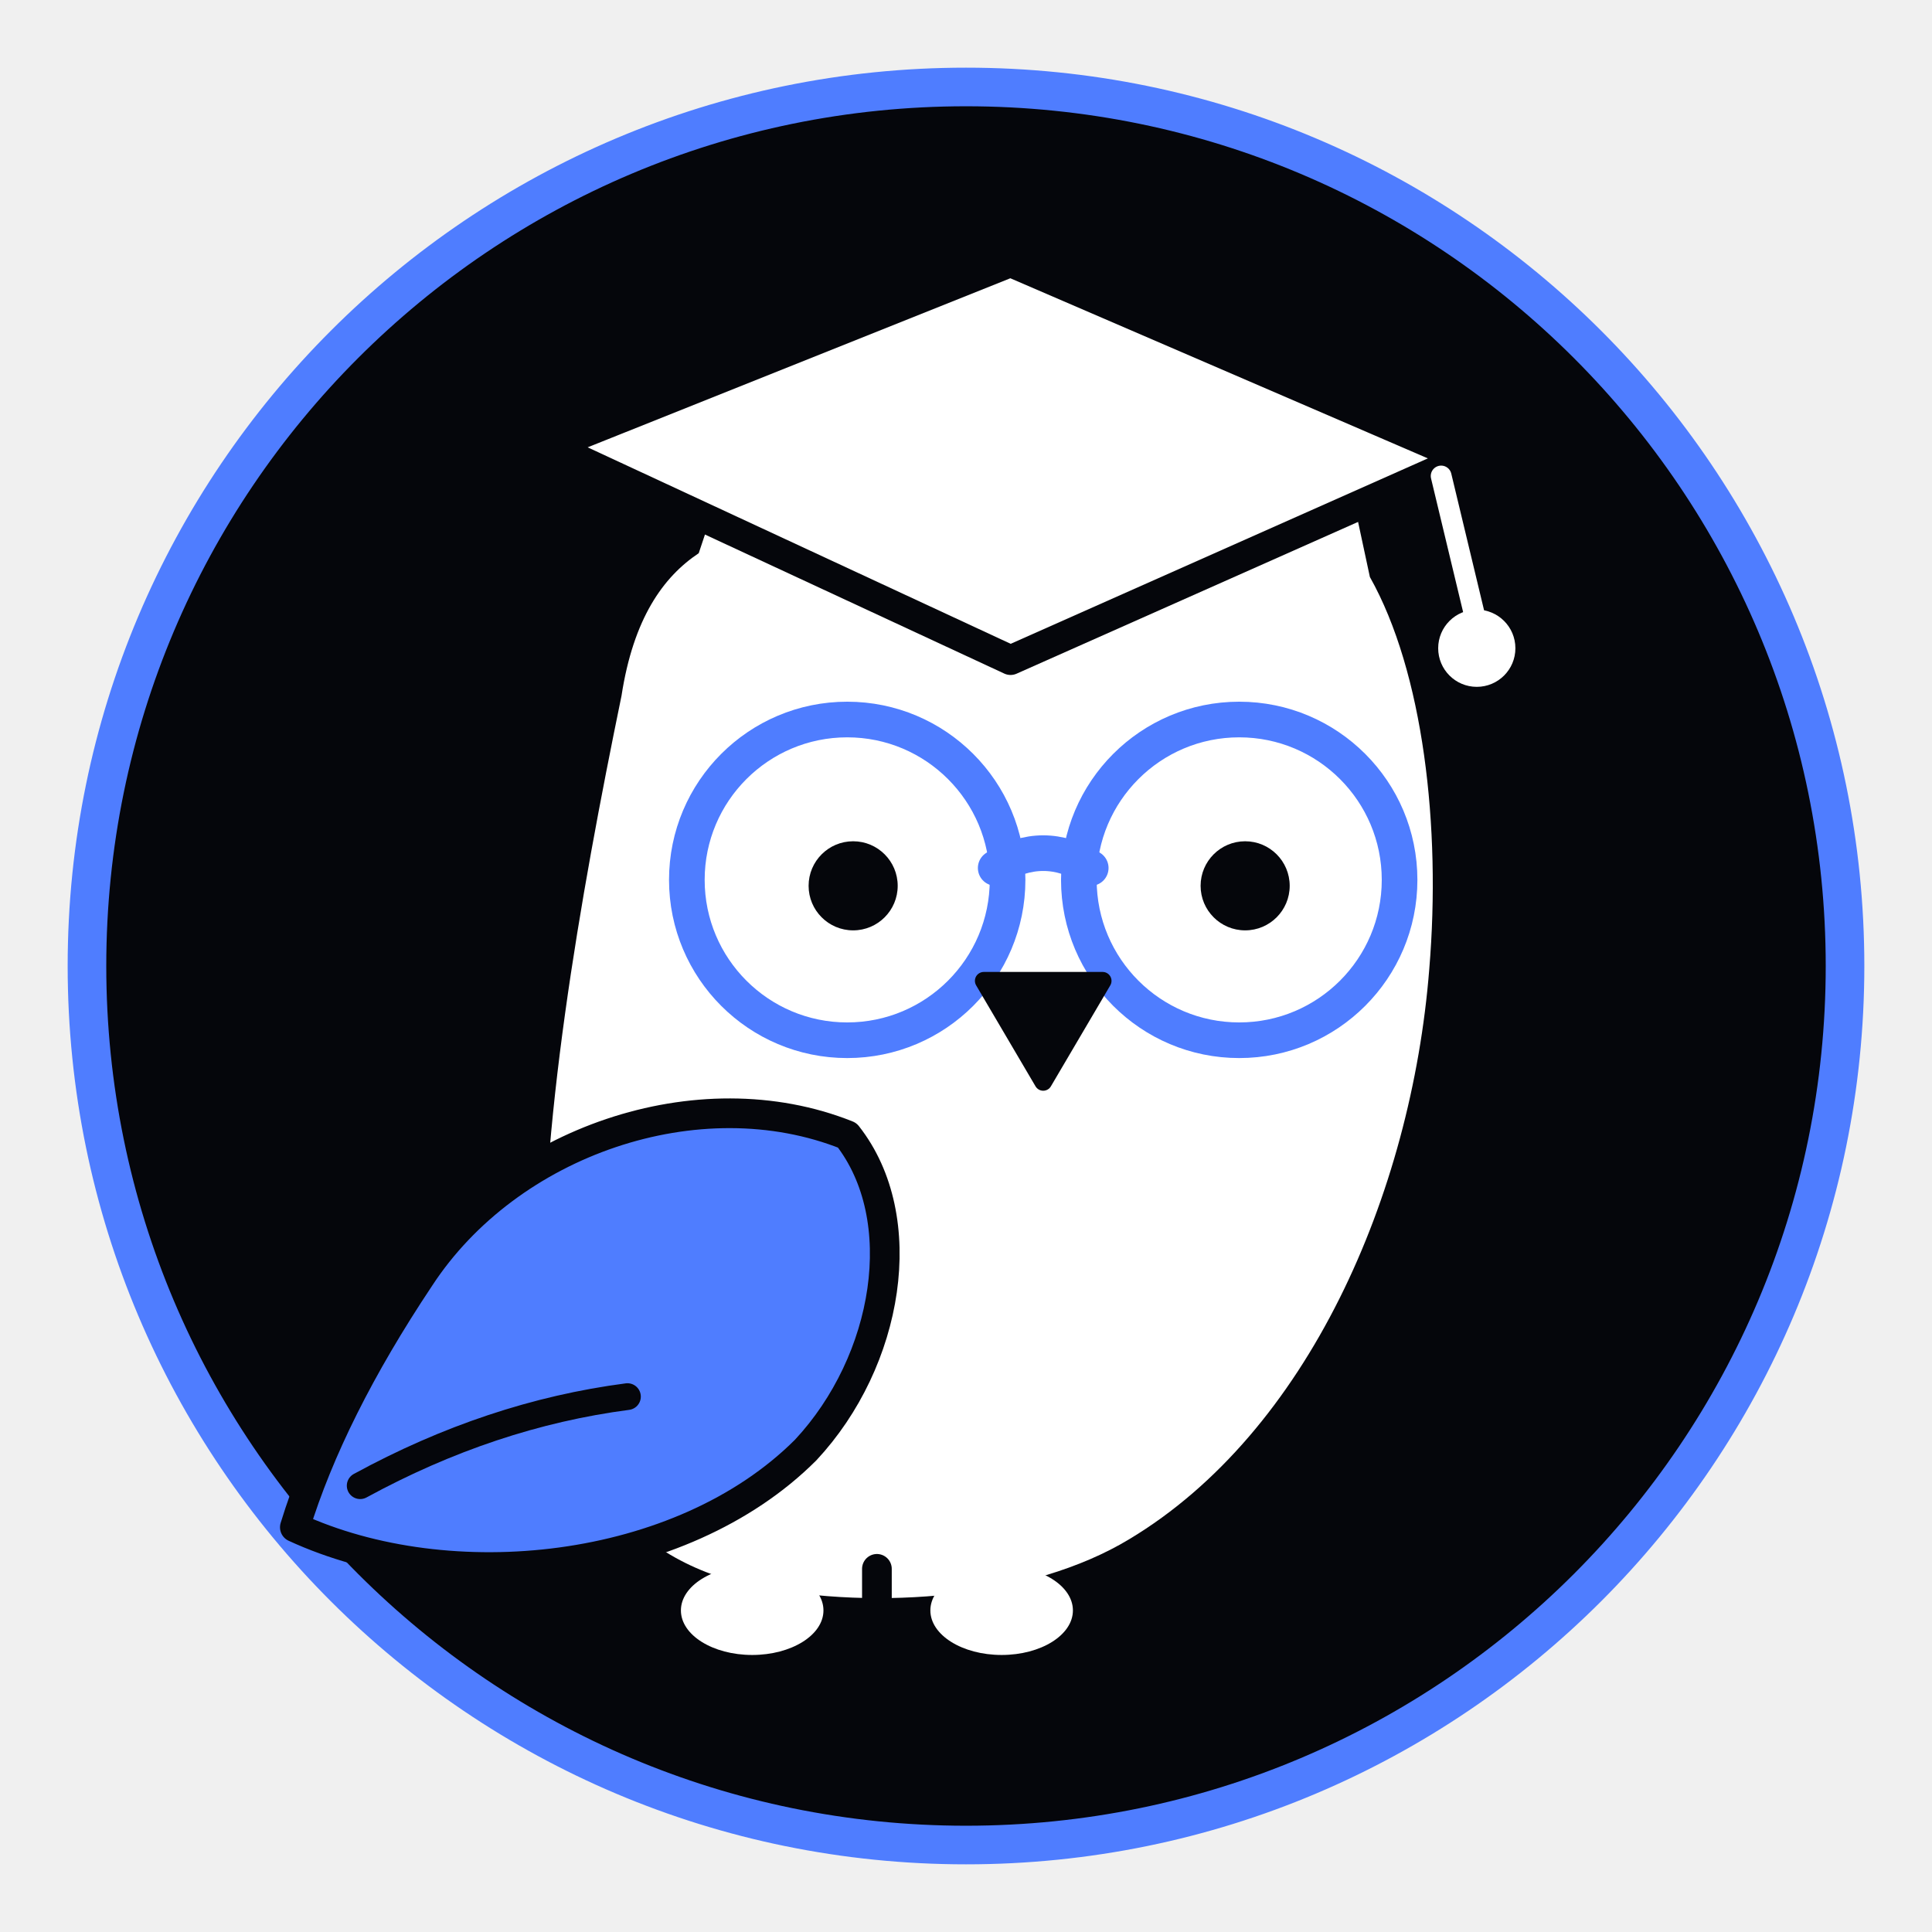
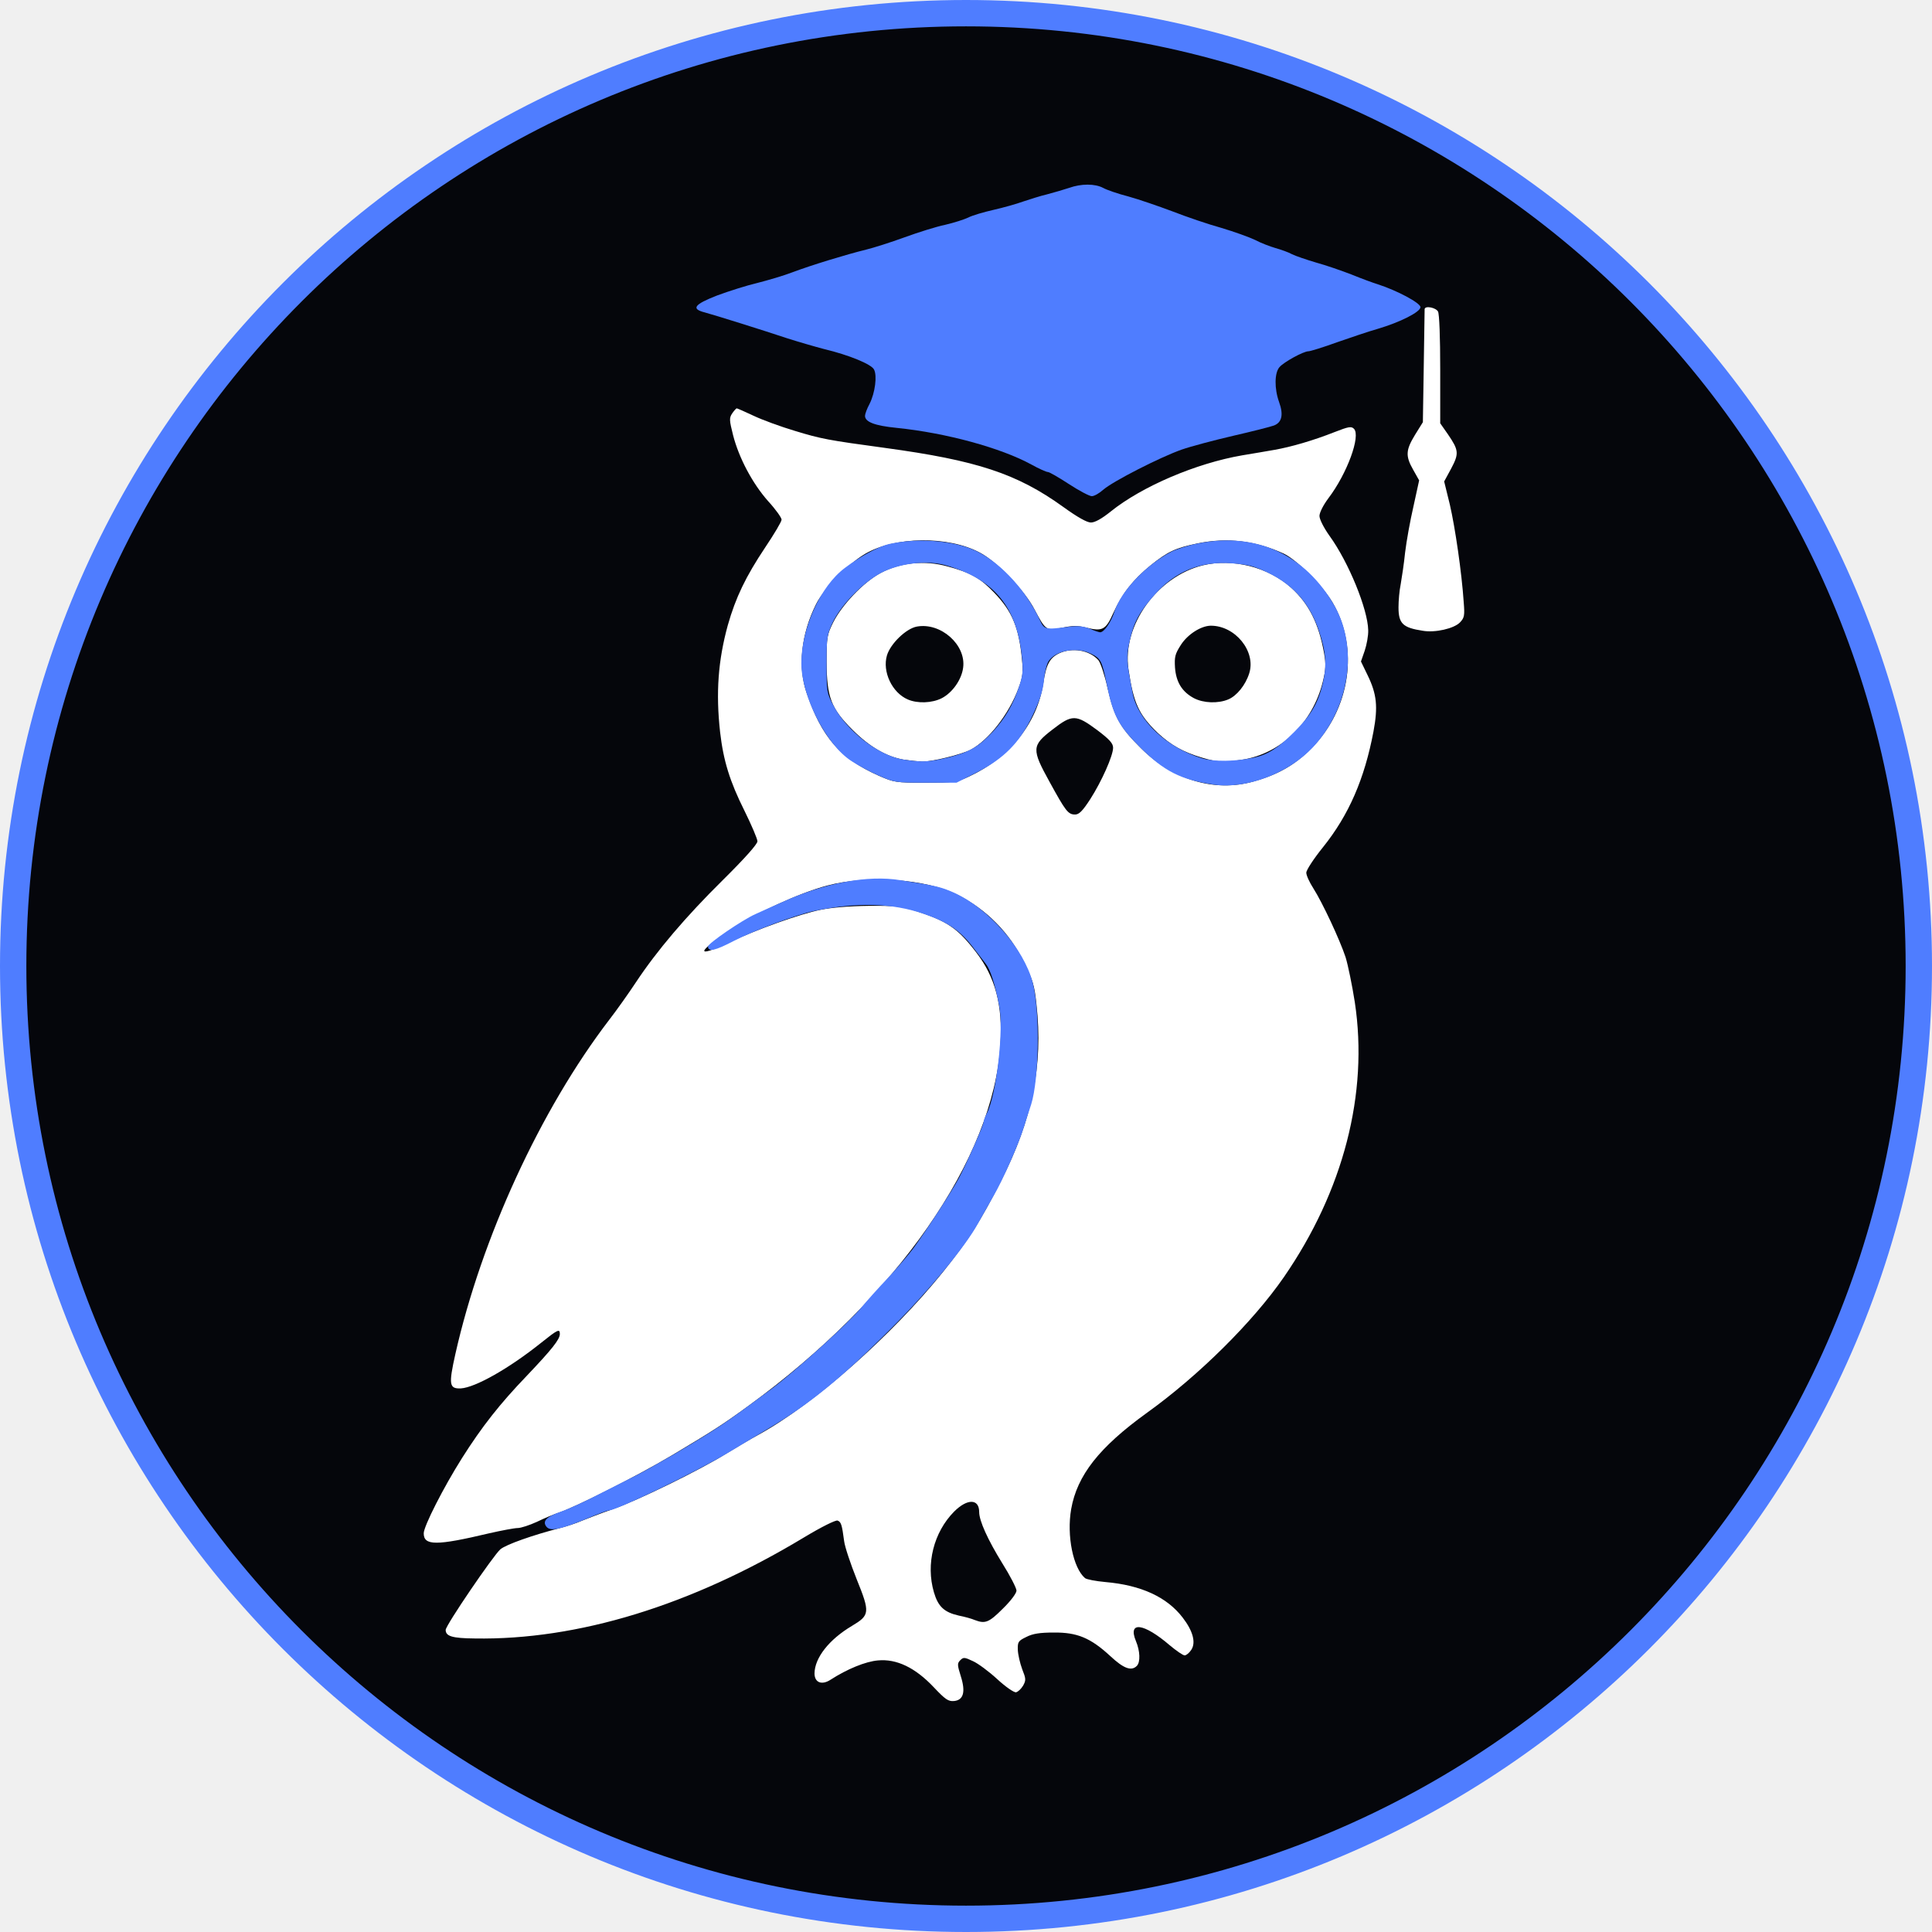
- <svg xmlns="http://www.w3.org/2000/svg" viewBox="0 0 512 512" width="512" height="512">
-   <g transform="translate(256 256) scale(0.787) translate(-340 -365)" stroke-linejoin="round" stroke-linecap="round">
-     <circle cx="340" cy="365" r="296" fill="#05060B" stroke="#4F7DFF" stroke-width="13" />
-     <g transform="translate(0 22)">
-       <path d="M224 252 C228 226 238 212 250 204 L256 186 L276 200 Q350 186 444 198 L470 184 L476 212 C494 244 500 296 496 344 C490 420 455 500 395 536 C362 556 310 560 270 552 C226 544 200 510 198 460 C196 400 210 320 224 252 Z" fill="#FFFFFF" />
-       <ellipse cx="268" cy="560" rx="24" ry="15" fill="#FFFFFF" />
-       <ellipse cx="352" cy="560" rx="24" ry="15" fill="#FFFFFF" />
-       <path d="M310 546 V572" stroke="#05060B" stroke-width="10" />
-       <path d="M200 168 L355 106 L508 172 L355 240 Z" fill="#FFFFFF" stroke="#05060B" stroke-width="10" />
-       <path d="M500 178 L512 228" stroke="#FFFFFF" stroke-width="7" fill="none" />
-       <circle cx="512" cy="236" r="13" fill="#FFFFFF" />
-       <circle cx="300" cy="314" r="54" fill="#FFFFFF" stroke="#4F7DFF" stroke-width="12" />
-       <circle cx="432" cy="314" r="54" fill="#FFFFFF" stroke="#4F7DFF" stroke-width="12" />
-       <path d="M350 310 Q366 300 382 310" fill="none" stroke="#4F7DFF" stroke-width="12" />
-       <circle cx="302" cy="316" r="15" fill="#05060B" />
-       <circle cx="434" cy="316" r="15" fill="#05060B" />
-       <path d="M346 348 H386 L366 382 Z" fill="#05060B" stroke="#05060B" stroke-width="6" />
-       <path d="M300 400 C250 380 186 402 156 448 C136 478 122 506 114 532 C166 556 244 548 286 506 C314 476 322 428 300 400 Z" fill="#4F7DFF" stroke="#05060B" stroke-width="10" />
-       <path d="M136 518 Q180 494 226 488" fill="none" stroke="#05060B" stroke-width="9" />
-     </g>
-   </g>
+ <svg xmlns="http://www.w3.org/2000/svg" viewBox="72 72 880 880" width="512" height="512">
+   <circle cx="512" cy="512" r="434" fill="#05060B" stroke="#4F7DFF" stroke-width="12" />
+   <path d="M497.3 840.5C488.9 831.6 480.4 827.5 471.9 828.3C466.2 828.8 457.9 832.2 450.3 837.1C446.3 839.7 443.0 838.4 443.0 834.2C443.1 827.1 449.6 818.8 460.0 812.6C468.2 807.7 468.4 806.6 462.2 791.3C459.4 784.3 456.8 776.5 456.5 774.0C455.5 766.4 455.1 765.2 453.5 764.6C452.6 764.3 446.3 767.4 438.0 772.4C386.7 803.3 335.1 819.1 288.2 818.3C278.0 818.2 275.0 817.3 275.0 814.4C275.0 812.3 296.7 780.5 299.9 777.7C302.5 775.5 314.7 771.2 327.5 767.9C330.2 767.2 334.5 765.8 337.0 764.7C339.5 763.7 345.9 761.2 351.4 759.3C362.4 755.5 391.2 741.4 402.8 734.1C407.1 731.5 413.6 727.6 417.5 725.5C442.7 711.7 478.2 680.3 501.4 651.5C513.2 636.7 518.3 628.8 527.9 610.0C542.2 582.0 547.2 557.2 544.1 529.5C543.2 520.8 542.4 518.3 538.4 510.2C531.6 496.6 521.4 486.3 508.2 479.6C493.7 472.3 467.3 470.4 448.6 475.4C435.9 478.8 415.9 488.0 404.5 495.7C389.2 505.9 388.9 508.4 403.6 501.5C416.3 495.5 436.0 488.4 445.8 486.4C450.6 485.4 458.9 484.7 467.5 484.6C479.7 484.5 482.5 484.8 489.0 486.9C503.4 491.5 508.2 494.8 516.5 505.6C525.4 517.1 528.7 529.8 527.7 547.5C524.6 599.9 480.5 663.1 412.7 712.5C400.6 721.3 396.4 723.9 377.5 735.2C362.0 744.4 334.1 758.5 326.5 761.0C324.3 761.7 319.8 763.6 316.5 765.2C313.2 766.7 309.3 768.0 307.8 768.0C306.4 768.0 300.5 769.1 294.8 770.4C270.8 776.1 265.0 776.1 265.0 770.4C265.0 767.2 274.0 749.5 282.4 736.2C291.5 721.8 299.7 711.4 311.9 698.7C323.4 686.6 327.0 682.1 327.0 679.6C327.0 677.1 326.0 677.6 318.5 683.6C303.9 695.3 288.5 704.0 281.9 704.4C276.6 704.6 276.3 702.7 279.4 688.8C291.3 635.9 318.2 577.4 349.5 536.5C352.9 532.1 358.3 524.5 361.6 519.5C371.2 505.0 384.3 489.6 401.2 472.9C411.3 462.9 417.0 456.5 417.0 455.2C417.0 454.1 414.3 447.8 411.1 441.3C404.4 427.9 401.5 418.5 400.0 405.5C398.0 387.5 399.1 372.8 403.5 356.8C407.1 344.1 411.7 334.6 420.5 321.4C424.6 315.3 428.0 309.6 428.0 308.7C428.0 307.8 425.3 304.0 421.9 300.3C414.8 292.3 408.6 280.7 405.9 270.2C404.2 263.4 404.1 262.4 405.5 260.3C406.4 259.0 407.3 258.0 407.6 258.0C407.8 258.0 411.3 259.5 415.3 261.4C419.3 263.3 427.8 266.4 434.2 268.3C446.0 271.9 449.2 272.5 475.0 276.0C516.9 281.7 535.2 287.7 556.3 302.9C562.8 307.6 567.1 310.0 568.9 310.0C570.7 310.0 573.8 308.3 577.9 305.0C592.2 293.5 616.9 283.0 637.8 279.4C642.6 278.6 649.2 277.5 652.5 276.9C660.0 275.6 670.3 272.6 679.9 268.8C686.3 266.3 687.5 266.1 688.7 267.3C691.9 270.5 685.6 287.7 677.1 298.9C674.7 302.1 673.0 305.5 673.0 307.0C673.0 308.5 674.9 312.3 677.6 316.1C686.3 328.1 695.0 349.5 695.2 359.0C695.3 361.5 694.5 365.7 693.6 368.4L691.9 373.3L695.0 379.7C699.1 388.2 699.7 393.9 697.6 405.2C693.5 426.8 686.4 443.2 674.6 457.9C670.4 463.1 667.0 468.3 667.0 469.5C667.0 470.7 668.4 473.8 670.2 476.6C674.4 483.2 682.2 499.9 684.9 508.0C686.0 511.6 687.9 520.8 689.1 528.5C695.4 570.1 683.9 614.4 656.8 653.7C642.7 674.1 618.0 698.6 594.3 715.6C572.7 731.2 562.6 744.0 559.9 759.4C557.8 771.5 560.8 786.2 566.2 790.8C566.9 791.4 571.1 792.2 575.5 792.6C591.7 794.0 603.5 799.4 610.7 808.8C615.4 814.9 616.8 820.2 614.6 823.5C613.7 824.9 612.3 826.0 611.6 826.0C610.8 826.0 607.8 823.9 604.8 821.4C592.9 811.2 585.6 810.3 589.4 819.5C591.3 824.0 591.5 829.1 589.8 830.8C587.3 833.3 583.8 832.0 577.7 826.3C568.7 818.0 562.6 815.5 552.0 815.6C545.7 815.6 542.4 816.1 539.5 817.6C535.8 819.4 535.5 819.8 535.6 823.5C535.7 825.7 536.6 829.6 537.6 832.3C539.3 836.6 539.4 837.3 538.0 839.8C537.1 841.3 535.7 842.6 534.8 842.8C533.9 843.0 530.1 840.4 526.2 836.8C522.4 833.3 517.4 829.6 515.1 828.6C511.3 826.8 510.8 826.8 509.4 828.2C508.0 829.6 508.0 830.3 509.6 835.4C511.9 842.6 510.9 846.4 506.5 846.8C503.9 847.0 502.6 846.1 497.3 840.5ZM528.7 804.8C532.4 801.2 535.0 797.7 535.0 796.5C535.0 795.4 532.1 789.7 528.5 784.0C521.9 773.3 518.0 764.7 518.0 760.7C518.0 754.6 512.6 754.5 506.6 760.5C497.3 769.9 493.6 784.4 497.4 797.3C499.3 803.8 502.1 806.4 508.8 807.9C511.4 808.4 514.6 809.3 516.0 809.9C520.7 811.7 522.4 811.1 528.7 804.8ZM568.6 436.0C573.8 427.9 579.0 416.2 579.0 412.6C579.0 410.6 577.4 408.8 571.7 404.5C562.1 397.4 560.4 397.3 551.4 404.3C541.9 411.6 541.8 413.2 550.1 428.2C557.4 441.5 558.5 443.0 561.7 443.0C563.5 443.0 565.1 441.4 568.6 436.0ZM642.8 428.0C654.0 424.9 661.7 420.5 669.1 413.1C687.1 395.1 691.2 367.2 678.9 346.3C674.4 338.7 662.7 327.0 656.8 324.2C644.0 318.3 631.1 316.7 617.5 319.5C607.3 321.6 603.8 323.3 596.1 329.5C588.1 336.0 583.1 342.4 579.1 351.2C575.7 358.9 574.1 359.7 566.9 357.9C562.9 356.9 560.8 356.9 555.9 357.9C548.5 359.4 548.3 359.2 543.2 349.6C538.8 341.0 526.0 327.7 518.3 323.7C503.9 316.0 479.6 316.3 466.0 324.3C458.3 328.8 447.1 340.3 443.7 347.2C436.9 360.8 435.3 375.7 439.4 387.6C446.3 407.8 454.7 417.5 472.2 425.3C479.3 428.4 479.9 428.5 493.5 428.5C506.7 428.5 507.8 428.3 513.4 425.7C531.9 417.1 544.4 401.5 547.2 383.3C548.5 374.6 550.1 371.7 554.4 369.6C560.4 366.8 568.2 368.1 572.3 372.7C573.3 373.9 575.2 379.6 576.5 385.5C579.5 398.6 582.1 403.3 591.7 412.8C606.3 427.3 625.2 432.9 642.8 428.0ZM483.6 418.0C475.9 416.7 468.1 412.2 460.4 404.5C450.5 394.7 448.6 389.6 448.5 373.5C448.5 362.2 448.7 361.2 451.5 355.5C455.5 347.5 465.4 337.1 473.1 333.0C482.1 328.2 493.2 327.1 503.6 330.0C514.1 332.8 518.6 335.4 524.8 341.9C533.1 350.5 536.1 357.8 537.5 372.5C538.1 378.4 537.8 380.5 535.9 385.5C531.5 397.4 522.2 409.2 514.1 413.5C509.8 415.7 496.3 419.0 492.0 418.9C490.1 418.8 486.3 418.4 483.6 418.0ZM619.5 417.1C610.8 414.5 605.3 411.4 599.2 405.7C590.7 397.5 588.3 392.3 586.0 376.8C583.1 356.9 599.1 334.6 619.9 329.5C633.4 326.2 649.7 330.3 660.1 339.7C668.2 347.0 672.7 356.1 675.1 369.5C676.0 374.6 675.9 376.9 674.5 382.6C669.9 401.2 655.5 415.2 638.0 418.0C629.4 419.3 626.6 419.2 619.5 417.1ZM501.0 390.0C505.8 387.5 510.0 381.6 510.7 376.1C512.1 365.7 500.5 355.4 489.6 357.4C484.7 358.3 477.6 365.2 476.0 370.5C473.8 377.9 478.3 387.5 485.5 390.6C489.9 392.5 496.5 392.3 501.0 390.0ZM631.4 390.6C635.3 389.0 639.3 384.1 641.0 378.7C644.2 368.7 634.6 356.9 623.4 357.0C619.0 357.1 613.0 360.9 609.9 365.7C607.2 369.9 606.9 371.2 607.2 376.1C607.7 382.7 610.4 387.1 615.8 390.0C620.2 392.3 626.8 392.5 631.4 390.6ZM720.0 359.3C710.9 357.9 709.0 356.0 709.0 348.6C709.0 345.7 709.4 340.9 710.0 338.1C710.5 335.2 711.5 328.7 712.0 323.7C712.6 318.6 714.3 309.2 715.8 302.7L718.4 290.8L715.7 286.0C712.1 279.7 712.3 277.0 716.5 270.1L720.1 264.3L720.5 238.9C720.7 224.9 720.9 213.2 720.9 212.8C721.1 211.1 726.0 212.1 727.0 213.9C727.6 215.1 728.0 225.4 728.0 240.3L728.0 264.8L731.5 269.8C736.5 277.1 736.6 278.6 733.0 285.4L729.8 291.3L732.4 301.9C734.8 312.3 737.8 332.8 738.7 346.3C739.2 352.4 739.0 353.4 737.0 355.5C734.3 358.3 725.7 360.3 720.0 359.3Z" fill="#FFFFFF" fill-rule="evenodd" />
+   <path d="M320.9 767.4C318.9 764.9 320.9 762.8 327.6 760.5C330.8 759.4 338.7 755.8 345.0 752.5C351.3 749.3 359.0 745.4 362.0 743.9C365.0 742.4 372.4 738.2 378.5 734.7C399.7 722.1 401.3 721.0 423.3 704.7C434.3 696.5 458.5 674.6 464.3 667.6C466.6 664.8 472.2 658.5 476.8 653.7C481.3 648.8 486.3 642.9 488.0 640.6C494.9 631.1 505.8 614.1 508.8 608.5C512.4 601.7 520.0 584.4 520.0 583.1C520.0 582.5 520.7 580.6 521.5 579.1C525.9 570.4 529.3 540.9 527.1 530.0C525.1 519.8 523.0 513.5 521.0 511.0C519.9 509.6 517.4 506.4 515.5 503.9C509.5 495.9 503.7 492.0 492.6 488.2C478.2 483.3 462.5 482.9 443.0 486.9C434.8 488.6 415.3 495.9 406.4 500.5C397.8 505.0 394.5 505.8 394.5 503.1C394.5 501.7 410.0 491.1 416.0 488.4C417.9 487.5 423.6 485.0 428.5 482.8C447.7 474.1 467.3 470.5 482.0 472.9C498.2 475.4 500.7 476.0 506.5 478.6C522.3 485.7 538.4 504.1 542.4 519.6C545.8 532.6 545.3 563.5 541.7 575.0C540.9 577.5 539.4 582.0 538.5 585.0C536.1 592.9 528.8 609.5 524.4 617.0C522.4 620.6 519.2 626.2 517.4 629.4C511.7 639.8 495.0 660.1 478.0 677.0C455.4 699.7 440.3 711.9 421.5 723.0C417.6 725.3 409.8 730.0 404.0 733.5C388.8 742.6 352.8 760.0 349.2 760.0C348.7 760.0 344.0 761.7 338.9 763.9C327.1 768.7 322.7 769.6 320.9 767.4ZM625.0 429.4C609.9 427.2 602.2 423.3 591.2 412.3C581.4 402.5 579.0 397.9 576.1 383.7C573.9 372.8 573.4 371.9 568.6 369.6C562.2 366.6 552.8 368.3 549.6 373.2C548.8 374.4 547.8 378.4 547.5 382.0C547.0 386.7 545.6 391.1 542.3 398.0C536.4 410.4 529.2 417.6 516.6 424.0L507.7 428.5L493.6 428.5C480.0 428.5 479.3 428.4 472.3 425.3C468.3 423.6 462.6 420.5 459.6 418.5C448.2 411.0 437.0 389.0 437.0 374.1C437.0 358.1 445.7 339.0 456.8 330.7C463.5 325.6 472.2 320.9 476.9 319.8C491.0 316.7 508.3 318.3 518.3 323.8C528.6 329.3 539.4 341.3 545.2 353.5C547.8 359.0 547.3 358.9 559.6 357.4C563.1 357.0 565.8 357.3 568.5 358.4C570.5 359.3 572.6 360.0 573.1 360.0C574.9 360.0 578.0 355.5 579.6 350.6C582.7 341.1 594.0 329.3 605.5 323.3C607.9 322.1 613.2 320.4 617.3 319.6C644.0 314.1 666.6 324.5 680.0 348.2C690.8 367.6 686.6 394.6 670.0 412.4C658.8 424.3 639.8 431.5 625.0 429.4ZM504.0 417.0C513.5 414.6 517.8 412.1 524.1 405.4C529.7 399.3 533.2 393.4 536.0 385.2C537.8 380.0 538.1 377.7 537.5 371.7C535.3 348.5 524.9 335.9 502.9 329.5C494.8 327.2 483.6 328.3 474.8 332.2C466.3 336.1 455.3 347.0 451.2 355.7C448.7 361.1 448.5 362.4 448.5 374.5C448.5 387.1 448.6 387.7 451.7 393.5C457.7 404.9 472.0 416.0 483.1 417.9C491.7 419.3 495.2 419.1 504.0 417.0ZM643.1 417.1C649.3 415.8 654.2 412.7 661.4 405.5C669.1 397.8 672.3 392.4 674.5 383.3C676.4 375.1 676.0 369.0 672.8 359.5C668.7 347.1 661.4 338.7 649.8 333.0C643.4 329.9 640.7 329.2 633.3 328.6C619.0 327.5 607.5 332.1 598.0 342.8C591.1 350.6 588.5 355.2 586.6 363.8C584.9 371.1 585.1 373.2 587.9 387.7C590.3 400.2 603.4 412.5 619.5 417.4C624.8 419.0 634.7 418.9 643.1 417.1ZM558.9 292.5C554.3 289.5 550.0 287.0 549.3 287.0C548.6 287.0 545.2 285.5 541.8 283.6C527.9 276.0 503.0 269.2 480.5 266.9C470.4 265.9 466.0 264.2 466.0 261.4C466.0 260.6 466.9 258.1 468.1 255.9C470.6 250.9 471.6 243.1 470.1 240.3C468.9 237.9 458.7 233.7 447.4 231.0C443.2 229.9 435.6 227.7 430.6 226.1C419.5 222.4 397.8 215.6 393.0 214.3C386.7 212.7 388.1 210.7 398.6 206.6C404.0 204.6 412.2 202.0 416.9 200.9C421.6 199.7 428.9 197.6 433.0 196.0C441.5 192.8 457.5 187.9 466.5 185.7C469.8 184.9 477.7 182.4 484.0 180.1C490.3 177.8 498.6 175.2 502.5 174.4C506.4 173.5 511.1 172.0 513.0 171.1C514.9 170.1 520.1 168.6 524.5 167.6C528.9 166.6 535.0 164.9 538.0 163.8C541.0 162.8 546.0 161.2 549.0 160.5C552.0 159.7 556.5 158.4 558.9 157.6C564.5 155.6 570.7 155.6 574.5 157.6C576.1 158.5 581.3 160.3 586.0 161.5C590.7 162.8 599.7 165.9 606.1 168.3C612.5 170.8 622.5 174.2 628.3 175.8C634.0 177.5 641.0 180.0 643.7 181.3C646.3 182.7 650.6 184.3 653.0 185.0C655.5 185.7 658.9 186.9 660.5 187.8C662.1 188.6 667.1 190.3 671.5 191.6C675.9 192.8 683.1 195.3 687.5 197.0C691.9 198.8 697.3 200.8 699.6 201.5C708.3 204.3 719.0 210.0 719.0 211.9C719.0 214.1 709.7 218.8 699.5 221.8C695.6 222.9 687.3 225.7 681.0 227.9C674.7 230.2 668.8 232.0 668.0 232.0C665.7 232.0 656.8 236.9 654.8 239.2C652.5 241.8 652.4 249.0 654.6 255.1C656.7 260.9 655.9 264.4 652.3 265.8C650.7 266.4 642.4 268.5 633.7 270.5C625.1 272.5 614.5 275.3 610.2 276.8C600.3 280.3 579.0 291.2 574.6 295.0C572.7 296.7 570.4 298.0 569.3 298.0C568.2 298.0 563.5 295.5 558.9 292.5Z" fill="#4F7DFF" fill-rule="evenodd" />
</svg>
